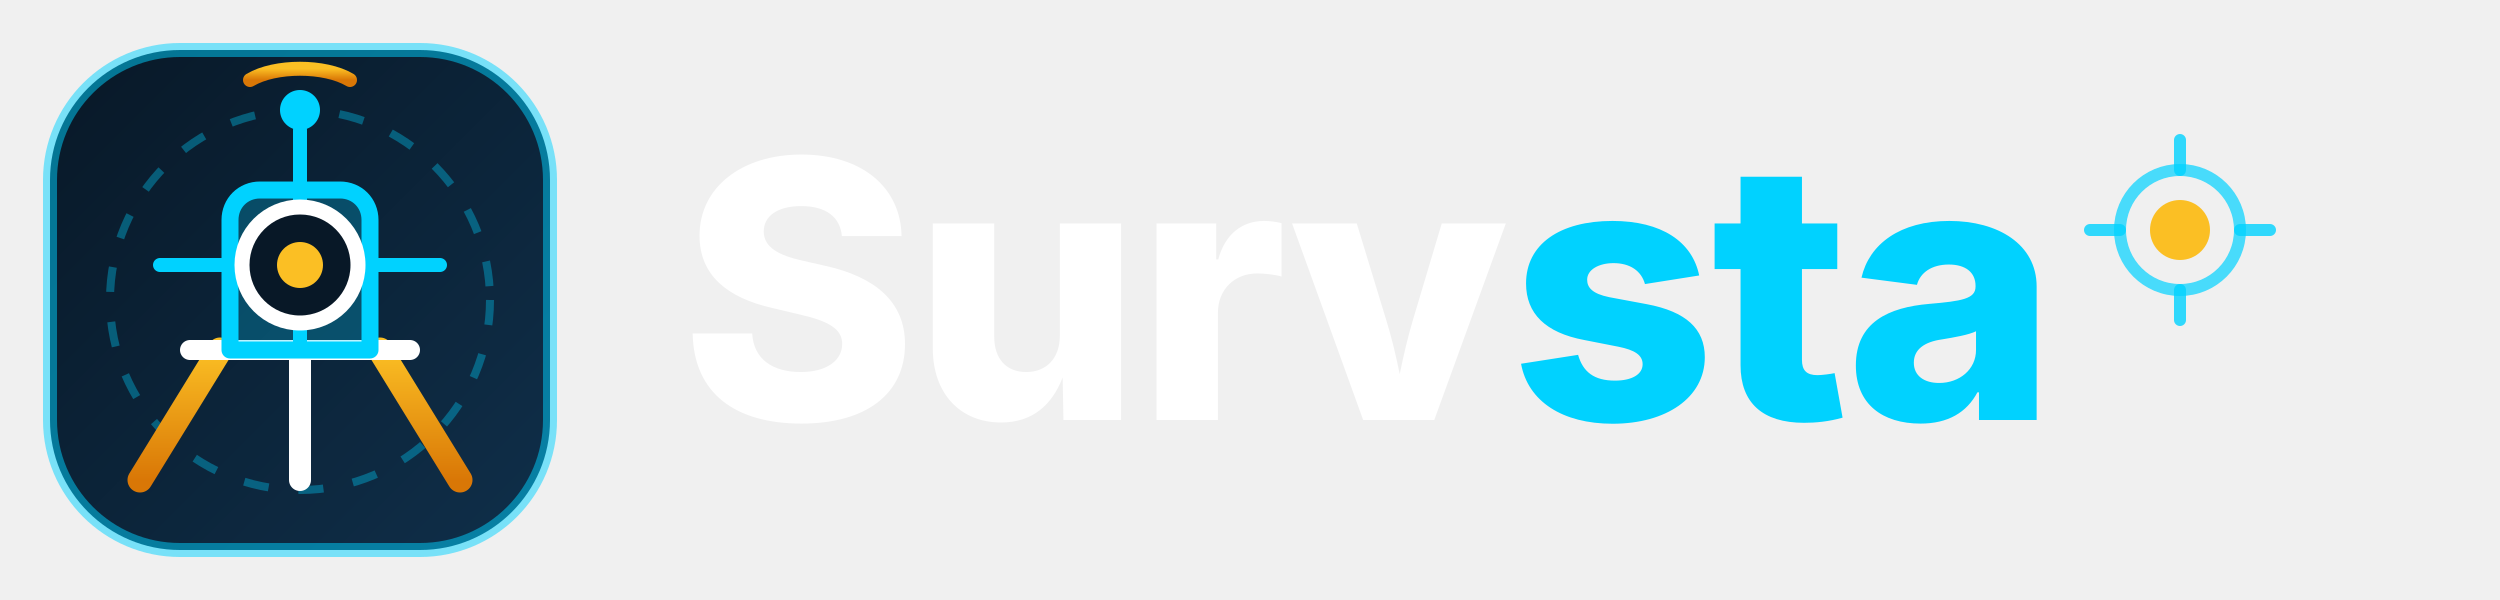
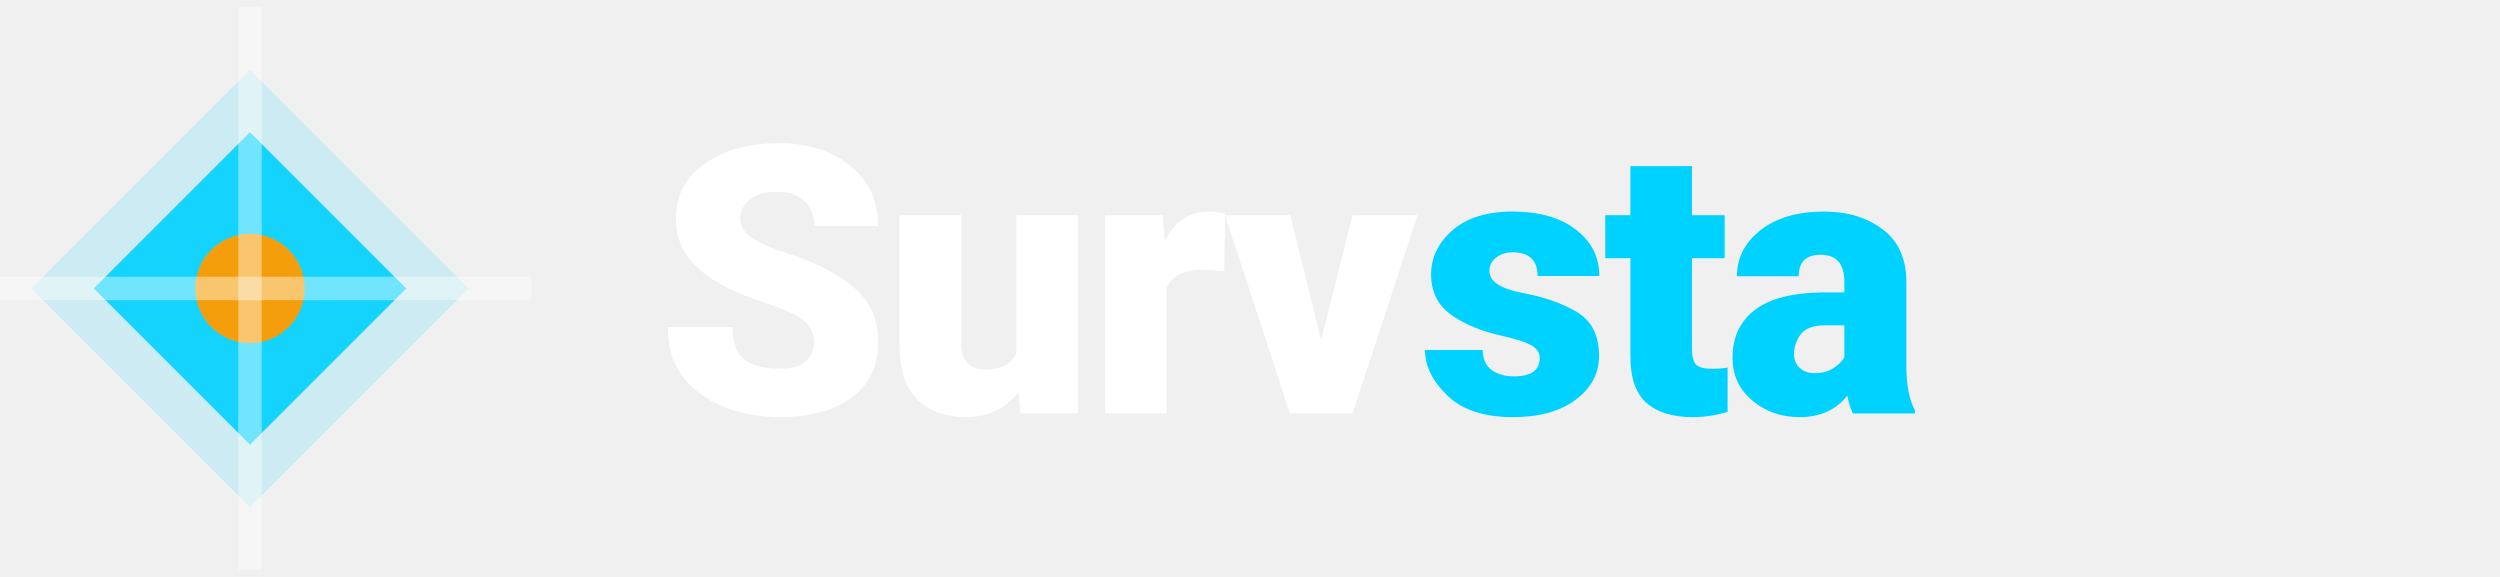
- <svg xmlns="http://www.w3.org/2000/svg" class="survsta-logo" viewBox="0 0 250 60" width="200" height="48" fill="none" aria-label="Survsta">
-   <defs>
-     <linearGradient id="survsta-bg" x1="5" y1="5" x2="55" y2="55" gradientUnits="userSpaceOnUse">
-       <stop offset="0%" stop-color="#081827" />
-       <stop offset="100%" stop-color="#0f2f4a" />
-     </linearGradient>
-     <linearGradient id="survsta-gold" x1="0" y1="0" x2="0" y2="1">
-       <stop offset="0%" stop-color="#fbbf24" />
-       <stop offset="100%" stop-color="#d97706" />
-     </linearGradient>
-   </defs>
-   <g class="survsta-emblem">
-     <rect x="5" y="5" width="50" height="50" rx="13" fill="url(#survsta-bg)" stroke="#00d2ff" stroke-width="1.4" stroke-opacity="0.5" />
-     <circle cx="30" cy="30" r="19" stroke="#00d2ff" stroke-width="0.8" stroke-dasharray="2.5 3" stroke-opacity="0.35" />
-     <path d="M22 35L14 48" stroke="url(#survsta-gold)" stroke-width="2.5" stroke-linecap="round" />
-     <path d="M30 35V48" stroke="#ffffff" stroke-width="2.2" stroke-linecap="round" />
-     <path d="M38 35L46 48" stroke="url(#survsta-gold)" stroke-width="2.5" stroke-linecap="round" />
-     <path d="M19 35H41" stroke="#ffffff" stroke-width="2" stroke-linecap="round" />
-     <path d="M23 22C23 20.3 24.3 19 26 19H34C35.7 19 37 20.3 37 22V35H23V22Z" fill="#00d2ff" fill-opacity="0.25" stroke="#00d2ff" stroke-width="1.7" stroke-linejoin="round" />
-     <line x1="16" y1="26.5" x2="44" y2="26.5" stroke="#00d2ff" stroke-width="1.4" stroke-linecap="round" />
-     <line x1="30" y1="13" x2="30" y2="35" stroke="#00d2ff" stroke-width="1.4" stroke-linecap="round" />
-     <circle cx="30" cy="26.5" r="5.8" stroke="#ffffff" stroke-width="1.5" fill="#081827" />
-     <circle cx="30" cy="26.5" r="2.3" fill="#fbbf24" />
-     <circle cx="30" cy="11" r="2" fill="#00d2ff" />
-     <path d="M25 8C27.5 6.5 32.5 6.5 35 8" stroke="url(#survsta-gold)" stroke-width="1.4" stroke-linecap="round" />
+ <svg xmlns="http://www.w3.org/2000/svg" viewBox="0 0 160 36" width="130" height="30" class="survsta-logo" aria-label="Survsta">
+   <g transform="translate(0, 2)">
+     <path d="M16 2L30 16L16 30L2 16Z" fill="#00d2ff" opacity="0.15" />
+     <path d="M16 6L26 16L16 26L6 16Z" fill="#00d2ff" opacity="0.9" />
+     <circle cx="16" cy="16" r="3.5" fill="#f59e0b" />
+     <line x1="16" y1="-2" x2="16" y2="34" stroke="#ffffff" stroke-width="1.5" opacity="0.4" />
+     <line x1="-2" y1="16" x2="34" y2="16" stroke="#ffffff" stroke-width="1.5" opacity="0.4" />
  </g>
-   <text x="68" y="42" font-family="'Plus Jakarta Sans', 'Inter', system-ui, -apple-system, BlinkMacSystemFont, 'Segoe UI', Roboto, sans-serif" font-size="36" font-weight="800" letter-spacing="-0.5" fill="#ffffff">Surv<tspan fill="#00d2ff">sta</tspan>
+   <text x="42" y="26" font-family="-apple-system, BlinkMacSystemFont, 'Segoe UI', Roboto, Helvetica, Arial, sans-serif" font-size="24" font-weight="900" fill="#ffffff" letter-spacing="-0.5">Surv<tspan fill="#00d2ff">sta</tspan>
  </text>
-   <circle cx="218" cy="23" r="3" fill="#fbbf24" />
-   <circle cx="218" cy="23" r="6" stroke="#00d2ff" stroke-width="1.2" stroke-opacity="0.7" />
-   <path d="M218 14V17M218 29V32M209 23H212M224 23H227" stroke="#00d2ff" stroke-width="1.2" stroke-linecap="round" stroke-opacity="0.8" />
</svg>
